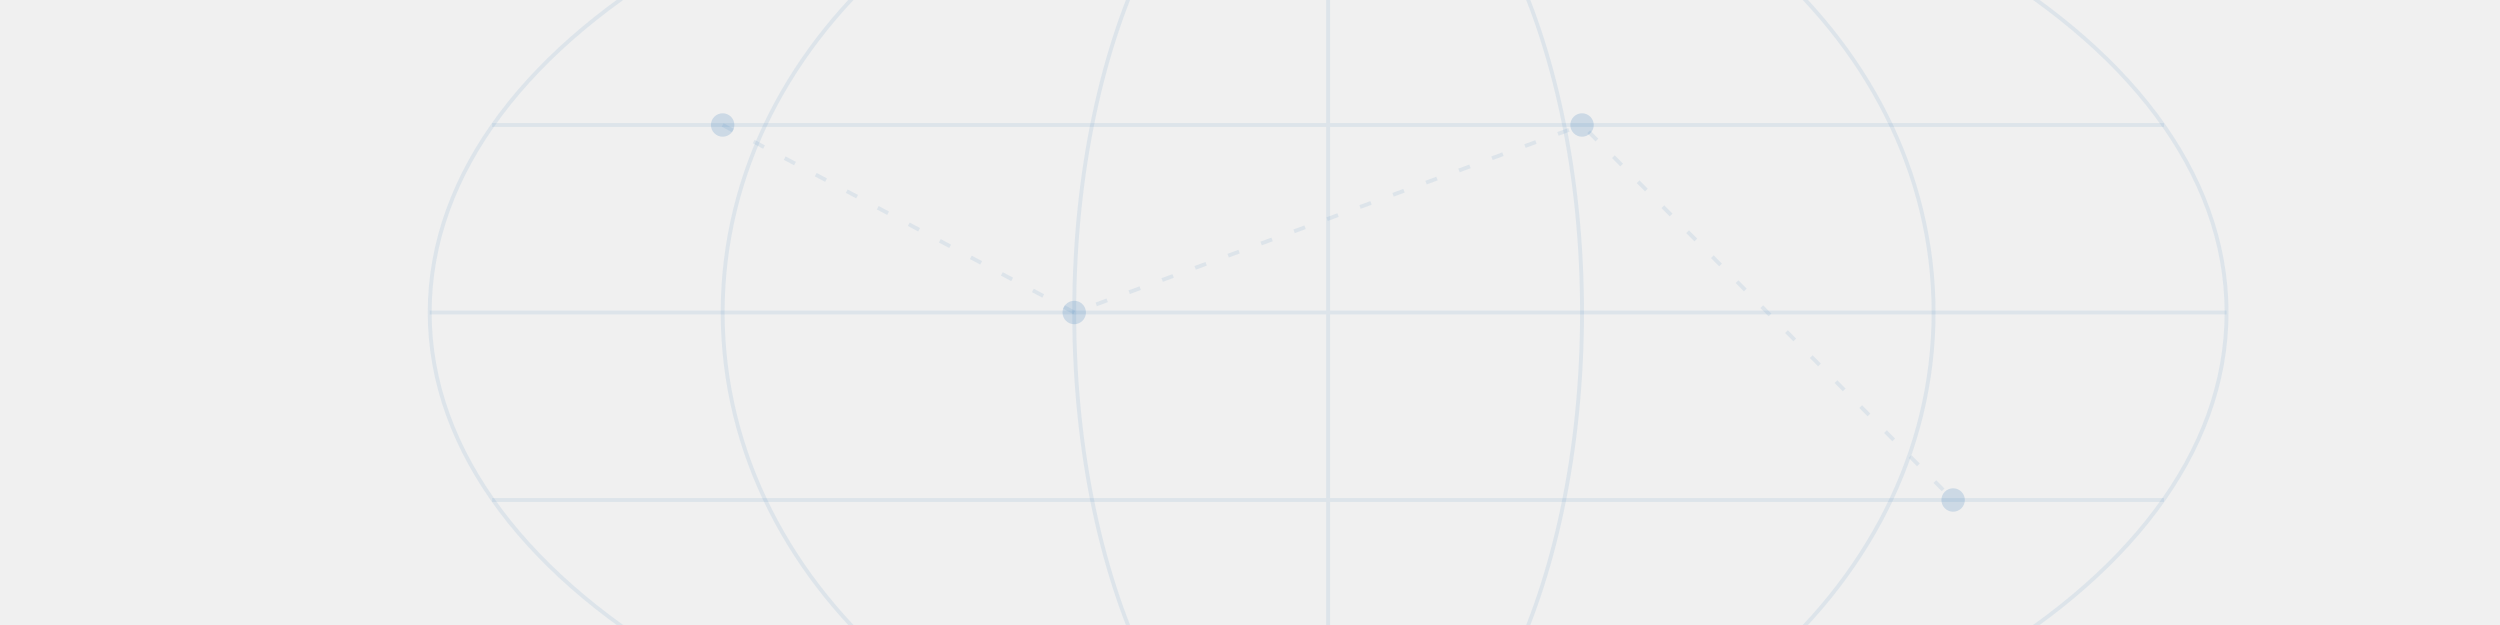
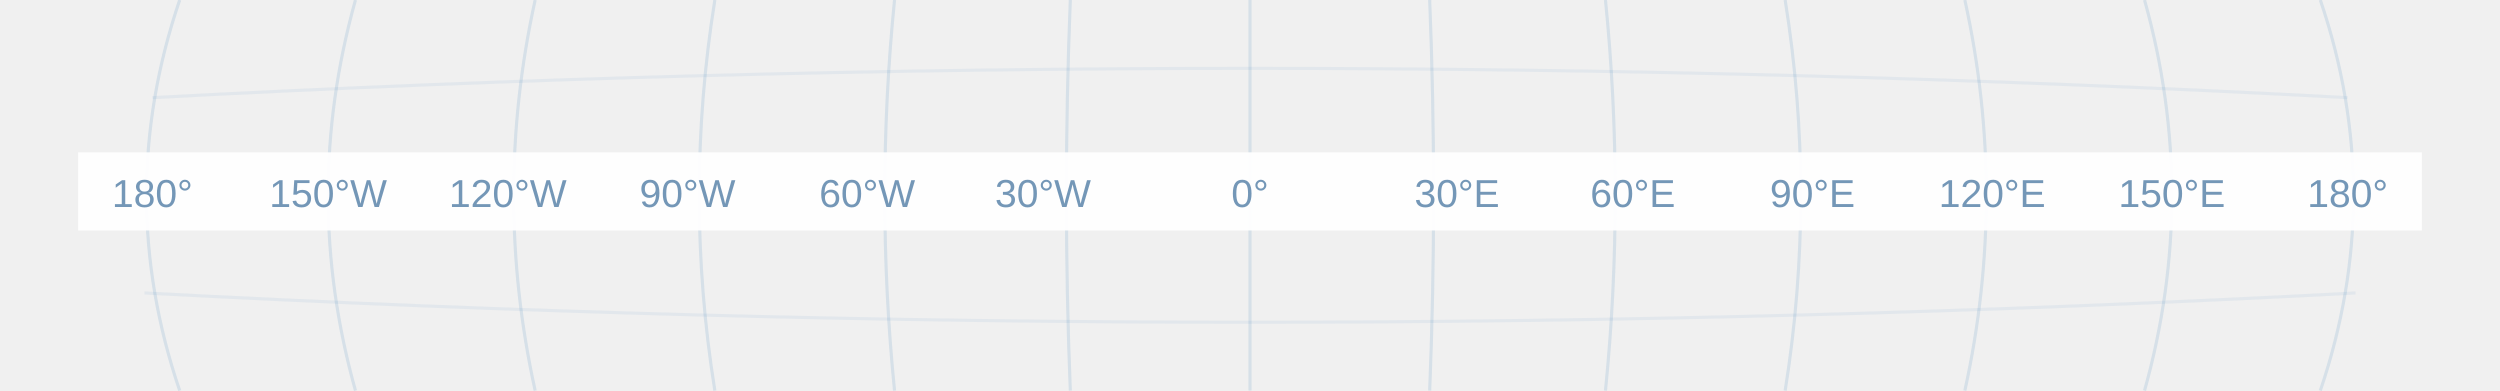
- <svg xmlns="http://www.w3.org/2000/svg" viewBox="0 0 640 160" fill="none">
-   <g stroke="#005BAB" stroke-opacity=".08" stroke-width="1">
-     <ellipse cx="340" cy="80" rx="230" ry="130" />
-     <ellipse cx="340" cy="80" rx="155" ry="130" />
-     <ellipse cx="340" cy="80" rx="65" ry="130" />
-     <path d="M110 80h460M126 32h428M126 128h428M340-50v260" />
-     <path d="m185 32 90 48 130-48 95 96" stroke-dasharray="3 6" />
+ <svg xmlns="http://www.w3.org/2000/svg" width="640" height="100" viewBox="0 0 640 100" fill="none">
+   <g stroke="#005BAB" stroke-opacity=".11" stroke-width=".8">
+     <path d="M46 0Q29 50 46 100M91 0Q77 50 91 100M137 0Q126 50 137 100M183 0Q175 50 183 100M229 0Q224 50 229 100M274 0Q272 50 274 100M320 0V100M366 0Q368 50 366 100M411 0Q416 50 411 100M457 0Q465 50 457 100M503 0Q514 50 503 100M549 0Q563 50 549 100M594 0Q611 50 594 100" />
+     <path d="M39 25Q320 10 601 25M37 75Q320 90 603 75" stroke-opacity=".06" />
  </g>
-   <g fill="#005BAB" fill-opacity=".15">
-     <circle cx="185" cy="32" r="3" />
-     <circle cx="275" cy="80" r="3" />
-     <circle cx="405" cy="32" r="3" />
-     <circle cx="500" cy="128" r="3" />
+   <path fill="#fff" fill-opacity=".94" d="M20 39h600v20H20z" />
+   <g fill="#527da5" fill-opacity=".8" font-family="Arial, Helvetica, sans-serif" font-size="10" text-anchor="middle">
+     <text x="39" y="53">180°</text>
+     <text x="84" y="53">150°W</text>
+     <text x="130" y="53">120°W</text>
+     <text x="176" y="53">90°W</text>
+     <text x="222" y="53">60°W</text>
+     <text x="267" y="53">30°W</text>
+     <text x="320" y="53">0°</text>
+     <text x="373" y="53">30°E</text>
+     <text x="418" y="53">60°E</text>
+     <text x="464" y="53">90°E</text>
+     <text x="510" y="53">120°E</text>
+     <text x="556" y="53">150°E</text>
+     <text x="601" y="53">180°</text>
  </g>
</svg>
